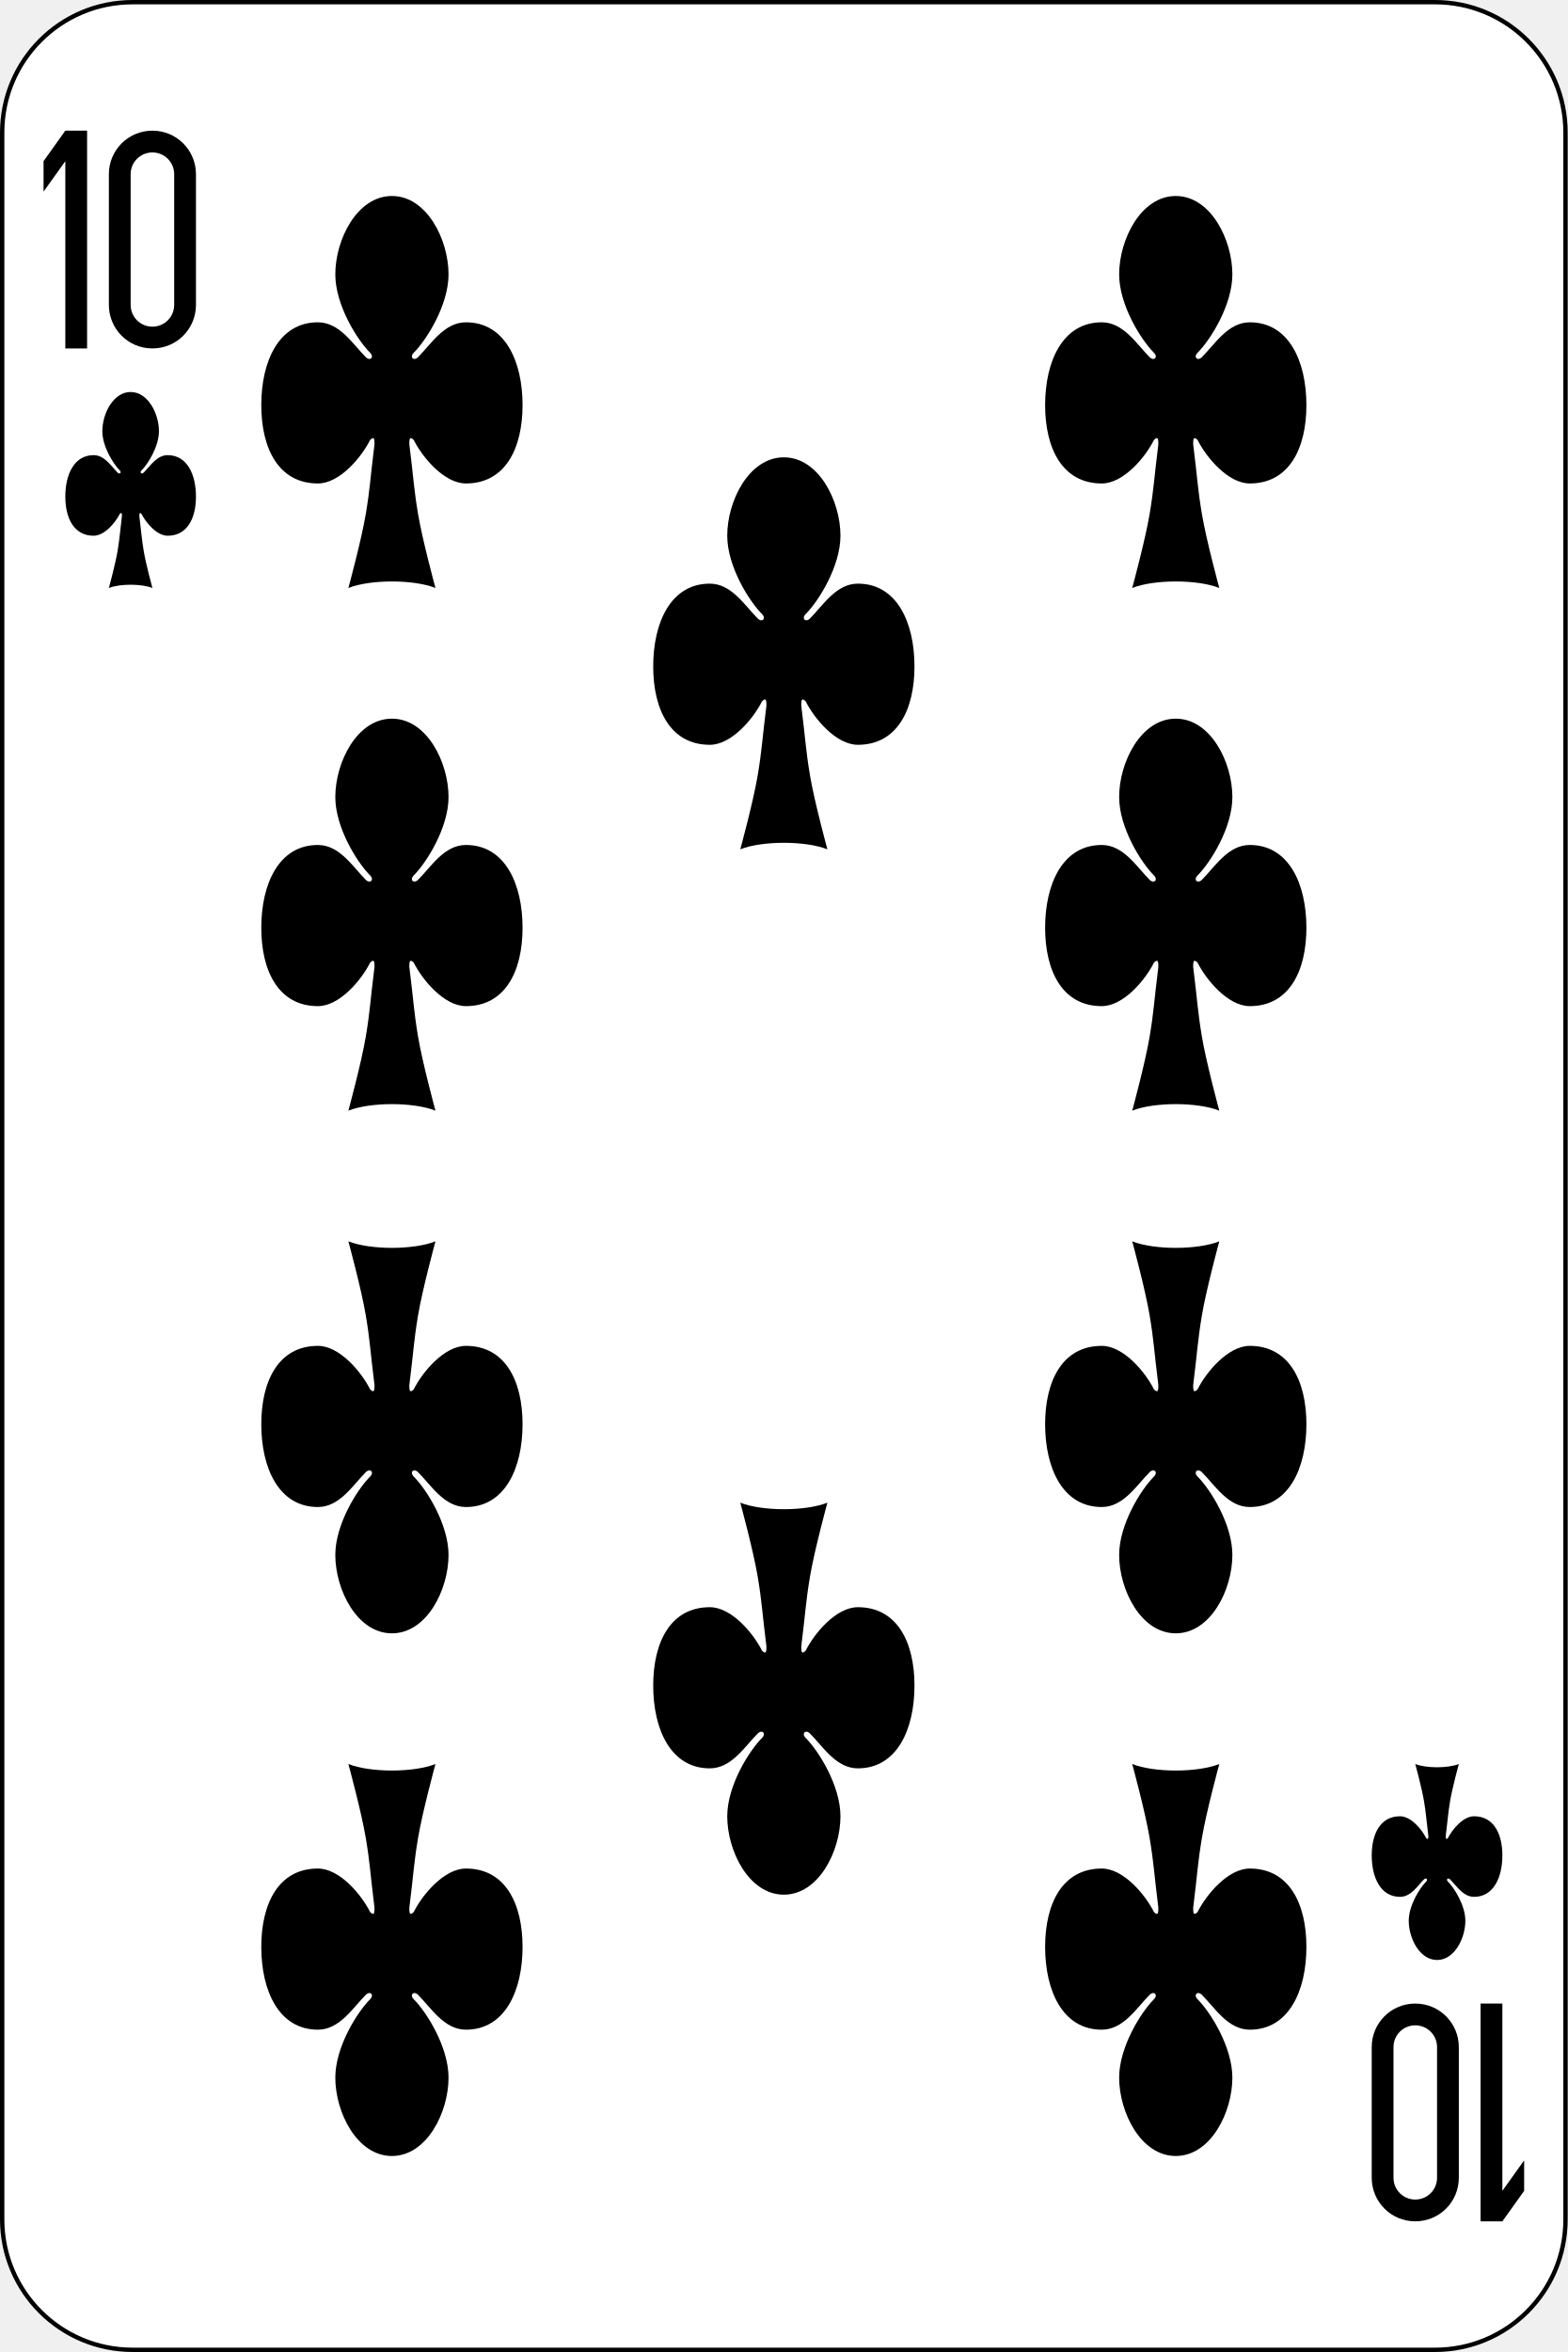
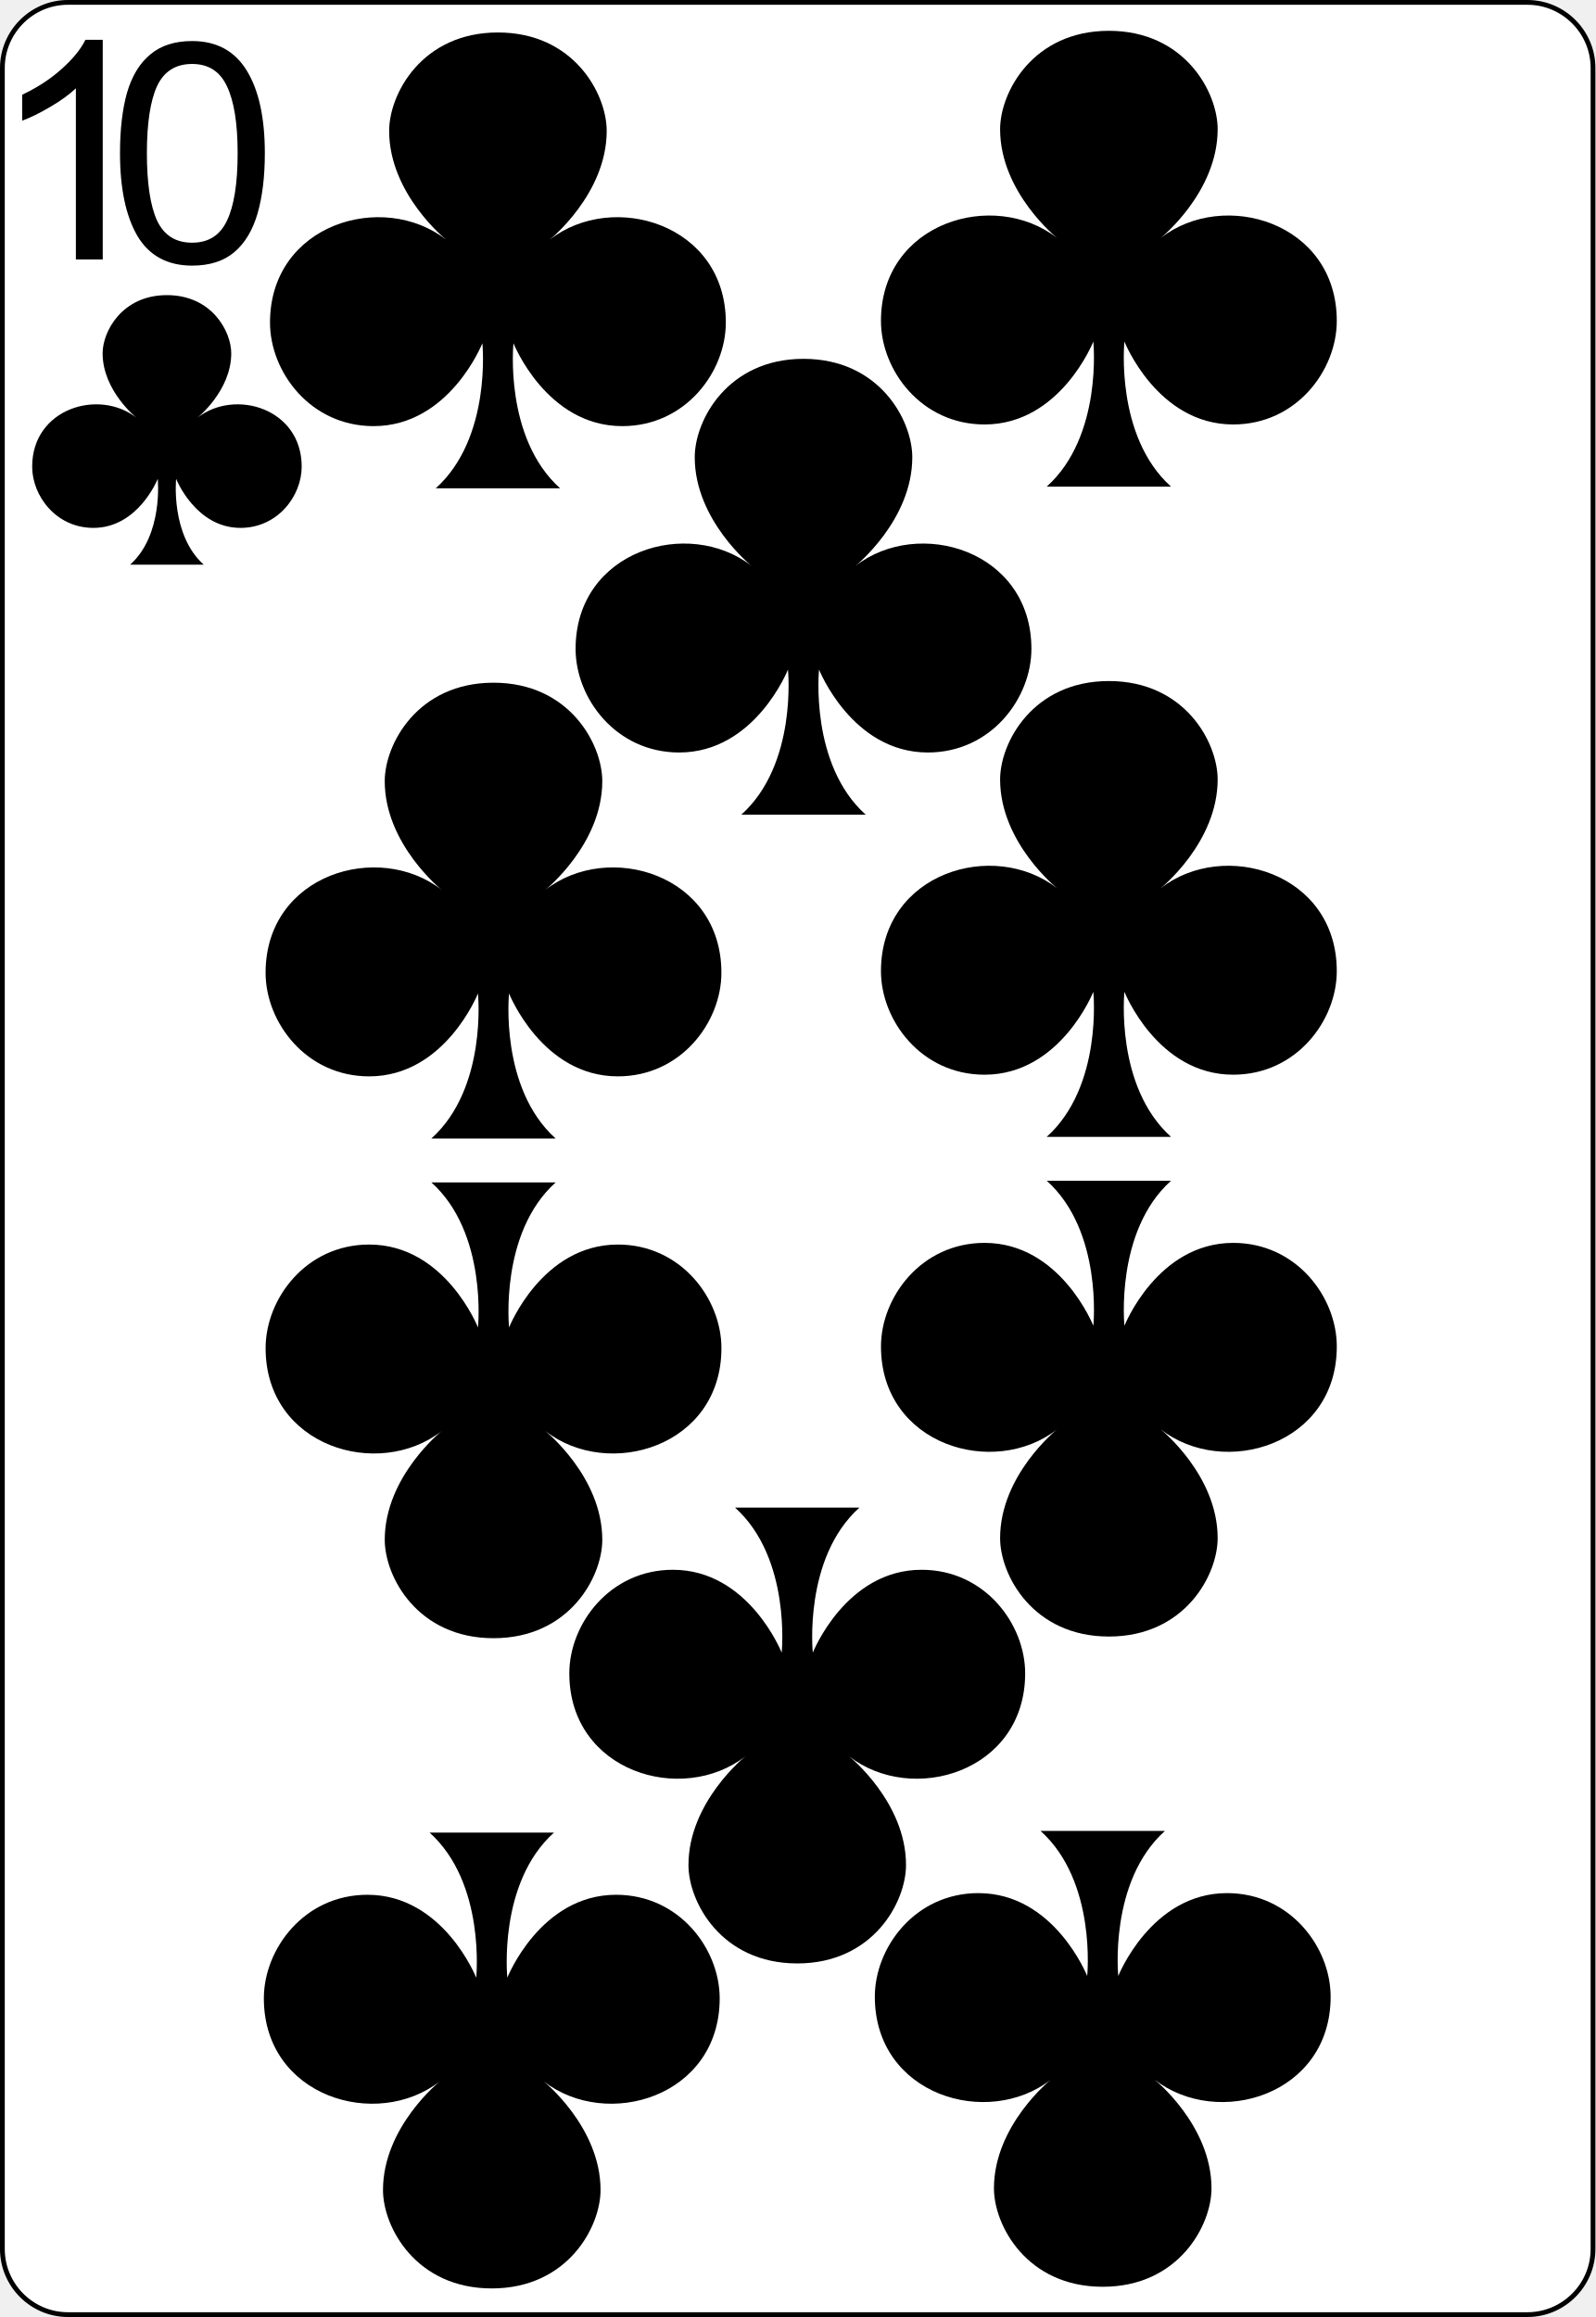
- <svg xmlns="http://www.w3.org/2000/svg" width="95.25mm" height="142.875mm" viewBox="0 0 95.25 142.875" version="1.1" id="svg8415">
-   <defs id="defs8409">
-     </defs>
-   <g id="layer1" transform="translate(71.3412,-27.12493)">
-     <g transform="matrix(0.2645833,0,0,0.2645833,-71.3412,-108.4376)" id="g3106">
-       <rect rx="29.944" ry="29.944" y="512.862" x="0.5" height="539" width="359" id="rect6472" style="fill:#ffffff;stroke:#000000;stroke-width:1" />
-       <g style="fill:#000000;fill-opacity:1" id="g3076" transform="translate(5,22.36218)">
-         <path style="fill:#000000;fill-opacity:1;stroke:none" d="m 10,80 -5,7 v 7 l 5,-7 v 43 h 5 V 80 Z" transform="translate(0,440)" id="rect3156-5-0" />
-         <path style="fill:#000000;fill-opacity:1;stroke:none" d="m 30,520 c -5.54,0 -10,4.46 -10,10 v 30 c 0,5.54 4.46,10 10,10 5.54,0 10,-4.46 10,-10 v -30 c 0,-5.54 -4.46,-10 -10,-10 z m 0,5 c 2.77,0 5,2.23 5,5 v 30 c 0,2.77 -2.23,5 -5,5 -2.77,0 -5,-2.23 -5,-5 v -30 c 0,-2.77 2.23,-5 5,-5 z" id="rect3158-7-9" />
-       </g>
-       <g style="fill:#000000;fill-opacity:1" id="g3076-0" transform="rotate(180,177.5,771.1811)">
-         <path style="fill:#000000;fill-opacity:1;stroke:none" d="m 10,80 -5,7 v 7 l 5,-7 v 43 h 5 V 80 Z" transform="translate(0,440)" id="rect3156-5-0-9" />
-         <path style="fill:#000000;fill-opacity:1;stroke:none" d="m 30,520 c -5.54,0 -10,4.46 -10,10 v 30 c 0,5.54 4.46,10 10,10 5.54,0 10,-4.46 10,-10 v -30 c 0,-5.54 -4.46,-10 -10,-10 z m 0,5 c 2.77,0 5,2.23 5,5 v 30 c 0,2.77 -2.23,5 -5,5 -2.77,0 -5,-2.23 -5,-5 v -30 c 0,-2.77 2.23,-5 5,-5 z" id="rect3158-7-9-4" />
-       </g>
-       <path style="fill:#000000;fill-opacity:1;stroke:none" d="m 32.5,630.362 c 1,2 3.5,5 6,5 4.5,0 6.5,-4 6.5,-9 0,-5 -2,-9.5 -6.5,-9.5 -2.5,0 -4,2.5 -5.5,4 -0.5,0.5 -1,0 -0.5,-0.5 1.5,-1.5 4,-5.5 4,-9 0,-4 -2.5,-9 -6.5,-9 -4,0 -6.5,5 -6.5,9 0,3.5 2.5,7.5 4,9 0.5,0.5 0,1 -0.5,0.5 -1.5,-1.5 -3,-4 -5.5,-4 -4.5,0 -6.5,4.5 -6.5,9.5 0,5 2,9 6.5,9 2.5,0 5,-3 6,-5 0.5,-0.5 0.5,0 0.5,0.5 -0.5,4 -0.5,5 -1,8 -0.5,3 -2,8.5 -2,8.5 2.5,-1 7.5,-1 10,0 0,0 -1.5,-5.5 -2,-8.5 -0.5,-3 -0.5,-4 -1,-8 0,-0.5 0,-1 0.5,-0.5 z" id="path3037-1" />
-       <path style="fill:#000000;fill-opacity:1;stroke:none" d="m 332.5,934.362 c 1,-2 3.5,-5 6,-5 4.5,0 6.5,4 6.5,9 0,5 -2,9.5 -6.5,9.5 -2.5,0 -4,-2.5 -5.5,-4 -0.5,-0.5 -1,0 -0.5,0.5 1.5,1.5 4,5.5 4,9 0,4 -2.5,9 -6.5,9 -4,0 -6.5,-5 -6.5,-9 0,-3.5 2.5,-7.5 4,-9 0.5,-0.5 0,-1 -0.5,-0.5 -1.5,1.5 -3,4 -5.5,4 -4.5,0 -6.5,-4.5 -6.5,-9.5 0,-5 2,-9 6.5,-9 2.5,0 5,3 6,5 0.5,0.5 0.5,0 0.5,-0.5 -0.5,-4 -0.5,-5 -1,-8 -0.5,-3 -2,-8.5 -2,-8.5 2.5,1 7.5,1 10,0 0,0 -1.5,5.5 -2,8.5 -0.5,3 -0.5,4 -1,8 0,0.5 0,1 0.5,0.5 z" id="path3037-1-1" />
-       <path style="fill:#000000;fill-opacity:1;stroke:none" d="m 95,613.362 c 2,4 7,10 12,10 9,0 13,-8 13,-18 0,-10 -4,-19 -13,-19 -5,0 -8,5 -11,8 -1,1 -2,0 -1,-1 3,-3 8,-11 8,-18 0,-8 -5,-18 -13,-18 -8,0 -13,10 -13,18 0,7 5,15 8,18 1,1 0,2 -1,1 -3,-3 -6,-8 -11,-8 -9,0 -13,9 -13,19 0,10 4,18 13,18 5,0 10,-6 12,-10 1,-1 1,0 1,1 -1,8 -1,10 -2,16 -1,6 -4,17 -4,17 5,-2 15,-2 20,0 0,0 -3,-11 -4,-17 -1,-6 -1,-8 -2,-16 0,-1 0,-2 1,-1 z" id="path3037" />
-       <path style="fill:#000000;fill-opacity:1;stroke:none" d="m 275,613.362 c 2,4 7,10 12,10 9,0 13,-8 13,-18 0,-10 -4,-19 -13,-19 -5,0 -8,5 -11,8 -1,1 -2,0 -1,-1 3,-3 8,-11 8,-18 0,-8 -5,-18 -13,-18 -8,0 -13,10 -13,18 0,7 5,15 8,18 1,1 0,2 -1,1 -3,-3 -6,-8 -11,-8 -9,0 -13,9 -13,19 0,10 4,18 13,18 5,0 10,-6 12,-10 1,-1 1,0 1,1 -1,8 -1,10 -2,16 -1,6 -4,17 -4,17 5,-2 15,-2 20,0 0,0 -3,-11 -4,-17 -1,-6 -1,-8 -2,-16 0,-1 0,-2 1,-1 z" id="path3037-7" />
-       <path style="fill:#000000;fill-opacity:1;stroke:none" d="m 185,673.362 c 2,4 7,10 12,10 9,0 13,-8 13,-18 0,-10 -4,-19 -13,-19 -5,0 -8,5 -11,8 -1,1 -2,0 -1,-1 3,-3 8,-11 8,-18 0,-8 -5,-18 -13,-18 -8,0 -13,10 -13,18 0,7 5,15 8,18 1,1 0,2 -1,1 -3,-3 -6,-8 -11,-8 -9,0 -13,9 -13,19 0,10 4,18 13,18 5,0 10,-6 12,-10 1,-1 1,0 1,1 -1,8 -1,10 -2,16 -1,6 -4,17 -4,17 5,-2 15,-2 20,0 0,0 -3,-11 -4,-17 -1,-6 -1,-8 -2,-16 0,-1 0,-2 1,-1 z" id="path3037-4" />
-       <path style="fill:#000000;fill-opacity:1;stroke:none" d="m 95,733.362 c 2,4 7,10 12,10 9,0 13,-8 13,-18 0,-10 -4,-19 -13,-19 -5,0 -8,5 -11,8 -1,1 -2,0 -1,-1 3,-3 8,-11 8,-18 0,-8 -5,-18 -13,-18 -8,0 -13,10 -13,18 0,7 5,15 8,18 1,1 0,2 -1,1 -3,-3 -6,-8 -11,-8 -9,0 -13,9 -13,19 0,10 4,18 13,18 5,0 10,-6 12,-10 1,-1 1,0 1,1 -1,8 -1,10 -2,16 -1,6 -4,17 -4,17 5,-2 15,-2 20,0 0,0 -3,-11 -4,-17 -1,-6 -1,-8 -2,-16 0,-1 0,-2 1,-1 z" id="path3037-0" />
-       <path style="fill:#000000;fill-opacity:1;stroke:none" d="m 275,733.362 c 2,4 7,10 12,10 9,0 13,-8 13,-18 0,-10 -4,-19 -13,-19 -5,0 -8,5 -11,8 -1,1 -2,0 -1,-1 3,-3 8,-11 8,-18 0,-8 -5,-18 -13,-18 -8,0 -13,10 -13,18 0,7 5,15 8,18 1,1 0,2 -1,1 -3,-3 -6,-8 -11,-8 -9,0 -13,9 -13,19 0,10 4,18 13,18 5,0 10,-6 12,-10 1,-1 1,0 1,1 -1,8 -1,10 -2,16 -1,6 -4,17 -4,17 5,-2 15,-2 20,0 0,0 -3,-11 -4,-17 -1,-6 -1,-8 -2,-16 0,-1 0,-2 1,-1 z" id="path3037-9" />
-       <path style="fill:#000000;fill-opacity:1;stroke:none" d="m 95,831.362 c 2,-4 7,-10 12,-10 9,0 13,8 13,18 0,10 -4,19 -13,19 -5,0 -8,-5 -11,-8 -1,-1 -2,0 -1,1 3,3 8,11 8,18 0,8 -5,18 -13,18 -8,0 -13,-10 -13,-18 0,-7 5,-15 8,-18 1,-1 0,-2 -1,-1 -3,3 -6,8 -11,8 -9,0 -13,-9 -13,-19 0,-10 4,-18 13,-18 5,0 10,6 12,10 1,1 1,0 1,-1 -1,-8 -1,-10 -2,-16 -1,-6 -4,-17 -4,-17 5,2 15,2 20,0 0,0 -3,11 -4,17 -1,6 -1,8 -2,16 0,1 0,2 1,1 z" id="path3037-488" />
-       <path style="fill:#000000;fill-opacity:1;stroke:none" d="m 275,831.362 c 2,-4 7,-10 12,-10 9,0 13,8 13,18 0,10 -4,19 -13,19 -5,0 -8,-5 -11,-8 -1,-1 -2,0 -1,1 3,3 8,11 8,18 0,8 -5,18 -13,18 -8,0 -13,-10 -13,-18 0,-7 5,-15 8,-18 1,-1 0,-2 -1,-1 -3,3 -6,8 -11,8 -9,0 -13,-9 -13,-19 0,-10 4,-18 13,-18 5,0 10,6 12,10 1,1 1,0 1,-1 -1,-8 -1,-10 -2,-16 -1,-6 -4,-17 -4,-17 5,2 15,2 20,0 0,0 -3,11 -4,17 -1,6 -1,8 -2,16 0,1 0,2 1,1 z" id="path3037-2" />
-       <path style="fill:#000000;fill-opacity:1;stroke:none" d="m 185,891.362 c 2,-4 7,-10 12,-10 9,0 13,8 13,18 0,10 -4,19 -13,19 -5,0 -8,-5 -11,-8 -1,-1 -2,0 -1,1 3,3 8,11 8,18 0,8 -5,18 -13,18 -8,0 -13,-10 -13,-18 0,-7 5,-15 8,-18 1,-1 0,-2 -1,-1 -3,3 -6,8 -11,8 -9,0 -13,-9 -13,-19 0,-10 4,-18 13,-18 5,0 10,6 12,10 1,1 1,0 1,-1 -1,-8 -1,-10 -2,-16 -1,-6 -4,-17 -4,-17 5,2 15,2 20,0 0,0 -3,11 -4,17 -1,6 -1,8 -2,16 0,1 0,2 1,1 z" id="path3037-45" />
-       <path style="fill:#000000;fill-opacity:1;stroke:none" d="m 95,951.362 c 2,-4 7,-10 12,-10 9,0 13,8 13,18 0,10 -4,19 -13,19 -5,0 -8,-5 -11,-8 -1,-1 -2,0 -1,1 3,3 8,11 8,18 0,8 -5,18 -13,18 -8,0 -13,-10 -13,-18 0,-7 5,-15 8,-18 1,-1 0,-2 -1,-1 -3,3 -6,8 -11,8 -9,0 -13,-9 -13,-19 0,-10 4,-18 13,-18 5,0 10,6 12,10 1,1 1,0 1,-1 -1,-8 -1,-10 -2,-16 -1,-6 -4,-17 -4,-17 5,2 15,2 20,0 0,0 -3,11 -4,17 -1,6 -1,8 -2,16 0,1 0,2 1,1 z" id="path3037-5" />
-       <path style="fill:#000000;fill-opacity:1;stroke:none" d="m 275,951.362 c 2,-4 7,-10 12,-10 9,0 13,8 13,18 0,10 -4,19 -13,19 -5,0 -8,-5 -11,-8 -1,-1 -2,0 -1,1 3,3 8,11 8,18 0,8 -5,18 -13,18 -8,0 -13,-10 -13,-18 0,-7 5,-15 8,-18 1,-1 0,-2 -1,-1 -3,3 -6,8 -11,8 -9,0 -13,-9 -13,-19 0,-10 4,-18 13,-18 5,0 10,6 12,10 1,1 1,0 1,-1 -1,-8 -1,-10 -2,-16 -1,-6 -4,-17 -4,-17 5,2 15,2 20,0 0,0 -3,11 -4,17 -1,6 -1,8 -2,16 0,1 0,2 1,1 z" id="path3037-17" />
+ <svg xmlns="http://www.w3.org/2000/svg" xmlns:xlink="http://www.w3.org/1999/xlink" width="167.087pt" height="242.667pt" viewBox="0 0 167.087 242.667" xml:space="preserve" id="svg2" version="1.1">
+   <defs id="defs41">
+     <radialGradient xlink:href="#linearGradient2984" id="radialGradient3760" cx="48.231" cy="18.138" fx="48.231" fy="18.138" r="9.5" gradientUnits="userSpaceOnUse" gradientTransform="matrix(-1.560526,0.01828294,-0.02684055,-2.290953,123.9838,58.80911)" />
+     <linearGradient id="linearGradient2984">
+       <stop style="stop-color:#000000;stop-opacity:1;" offset="0" id="stop2986" />
+       <stop style="stop-color:#000000;stop-opacity:0.656;" offset="1" id="stop2988" />
+     </linearGradient>
+     <radialGradient xlink:href="#linearGradient3784" id="radialGradient3792" cx="171.487" cy="511.223" fx="171.487" fy="511.223" r="81.903" gradientTransform="matrix(1.152989,-0.6739155,0.3948202,0.6754904,-233.6326,270.4008)" gradientUnits="userSpaceOnUse" />
+     <linearGradient id="linearGradient3784">
+       <stop style="stop-color:#ffffff;stop-opacity:0.534;" offset="0" id="stop3786" />
+       <stop style="stop-color:#000000;stop-opacity:0;" offset="1" id="stop3788" />
+     </linearGradient>
+     <radialGradient r="81.903" fy="511.223" fx="171.487" cy="511.223" cx="171.487" gradientTransform="matrix(1.152989,-0.6739155,0.3948202,0.6754904,-233.6326,270.4008)" gradientUnits="userSpaceOnUse" id="radialGradient3855" xlink:href="#linearGradient3784-4" />
+     <linearGradient id="linearGradient3784-4">
+       <stop style="stop-color:#ffffff;stop-opacity:0.519;" offset="0" id="stop3786-8" />
+       <stop style="stop-color:#000000;stop-opacity:0;" offset="1" id="stop3788-6" />
+     </linearGradient>
+     <radialGradient r="81.903" fy="461.841" fx="181.694" cy="461.841" cx="181.694" gradientTransform="matrix(1.152989,-0.6739155,0.3948202,0.6754904,-233.6326,270.4008)" gradientUnits="userSpaceOnUse" id="radialGradient3916" xlink:href="#linearGradient3784-3" />
+     <linearGradient id="linearGradient3784-3">
+       <stop style="stop-color:#ffffff;stop-opacity:0.702;" offset="0" id="stop3786-86" />
+       <stop style="stop-color:#000000;stop-opacity:0;" offset="1" id="stop3788-2" />
+     </linearGradient>
+   </defs>
+   <g id="Layer_x0020_1" style="fill-rule:nonzero;clip-rule:nonzero;stroke:#000000;stroke-miterlimit:4;">
+     <path style="fill:#FFFFFF;stroke-width:0.5;" d="M166.837,235.548c0,3.777-3.087,6.869-6.871,6.869H7.111c-3.775,0-6.861-3.092-6.861-6.869V7.12C0.25,3.343,3.336,0.25,7.111,0.25h152.855    c3.784,0,6.871,3.093,6.871,6.87v228.428z" id="path5" />
+     <g style="stroke:none;" id="g7">
+       <g id="g9">
+ 				
+ 			</g>
+     </g>
+     <g id="g15">
+ 			
+ 		</g>
+     <g id="g19">
+ 			
+ 		</g>
+     <g style="stroke:none;" id="g23">
+       <g id="g25">
+ 				
+ 			</g>
+     </g>
+     <g style="stroke:none;" id="g31">
+       <g id="g33">
+ 				
+ 			</g>
    </g>
  </g>
+   <g transform="matrix(1.485651,0,0,1.485651,-54.02466,10.01807)" id="layer1-1-4">
+     <path id="cl-9" d="m 50.291,22.698 c 0,0 2.375,-1.9 2.375,-4.534 0,-1.542 -1.369,-4.102 -4.534,-4.102 -3.165,0 -4.534,2.561 -4.534,4.102 0,2.634 2.375,4.534 2.375,4.534 -2.638,-2.055 -7.341,-0.652 -7.341,3.455 0,2.056 1.68,4.318 4.318,4.318 3.165,0 4.534,-3.455 4.534,-3.455 0,0 0.402,3.938 -1.943,6.046 h 5.182 c -2.345,-2.107 -1.943,-6.046 -1.943,-6.046 0,0 1.369,3.455 4.534,3.455 2.639,0 4.318,-2.263 4.318,-4.318 0,-4.107 -4.703,-5.51 -7.341,-3.455 z" style="fill:#000000" />
+   </g>
+   <path style="fill:#000000" d="m 57.573,25.1 c 0,0 5.967,-4.774 5.967,-11.392 0,-3.874 -3.44,-10.307 -11.392,-10.307 -7.952,0 -11.392,6.435 -11.392,10.307 0,6.618 5.967,11.392 5.967,11.392 -6.628,-5.163 -18.445,-1.638 -18.445,8.681 0,5.166 4.221,10.849 10.849,10.849 7.952,0 11.392,-8.681 11.392,-8.681 0,0 1.01,9.895 -4.882,15.191 h 13.02 c -5.892,-5.294 -4.882,-15.191 -4.882,-15.191 0,0 3.44,8.681 11.392,8.681 6.631,0 10.849,-5.686 10.849,-10.849 0,-10.319 -11.817,-13.844 -18.445,-8.681 z" id="cl-9-8" />
+   <path style="fill:#000000" d="m 57.11,93.201 c 0,0 5.967,-4.774 5.967,-11.392 0,-3.874 -3.44,-10.307 -11.392,-10.307 -7.952,0 -11.392,6.435 -11.392,10.307 0,6.618 5.967,11.392 5.967,11.392 -6.628,-5.163 -18.445,-1.638 -18.445,8.681 0,5.166 4.221,10.849 10.849,10.849 7.952,0 11.392,-8.681 11.392,-8.681 0,0 1.01,9.895 -4.882,15.191 h 13.02 c -5.892,-5.294 -4.882,-15.191 -4.882,-15.191 0,0 3.44,8.681 11.392,8.681 6.631,0 10.849,-5.686 10.849,-10.849 0,-10.319 -11.817,-13.844 -18.445,-8.681 z" id="cl-9-8-0" />
+   <path style="fill:#000000" d="m 121.558,24.926 c 0,0 5.967,-4.774 5.967,-11.392 0,-3.874 -3.44,-10.307 -11.392,-10.307 -7.952,0 -11.392,6.435 -11.392,10.307 0,6.618 5.967,11.392 5.967,11.392 -6.628,-5.163 -18.445,-1.638 -18.445,8.681 0,5.166 4.221,10.849 10.849,10.849 7.952,0 11.392,-8.681 11.392,-8.681 0,0 1.01,9.895 -4.882,15.191 h 13.02 c -5.892,-5.294 -4.882,-15.191 -4.882,-15.191 0,0 3.44,8.681 11.392,8.681 6.631,0 10.849,-5.686 10.849,-10.849 0,-10.319 -11.817,-13.844 -18.445,-8.681 z" id="cl-9-8-9" />
+   <path style="fill:#000000" d="m 121.558,93.027 c 0,0 5.967,-4.774 5.967,-11.392 0,-3.874 -3.44,-10.307 -11.392,-10.307 -7.952,0 -11.392,6.435 -11.392,10.307 0,6.618 5.967,11.392 5.967,11.392 -6.628,-5.163 -18.445,-1.638 -18.445,8.681 0,5.166 4.221,10.849 10.849,10.849 7.952,0 11.392,-8.681 11.392,-8.681 0,0 1.01,9.895 -4.882,15.191 h 13.02 c -5.892,-5.294 -4.882,-15.191 -4.882,-15.191 0,0 3.44,8.681 11.392,8.681 6.631,0 10.849,-5.686 10.849,-10.849 0,-10.319 -11.817,-13.844 -18.445,-8.681 z" id="cl-9-8-0-4" />
+   <path style="fill:#000000" d="m 89.577,59.281 c 0,0 5.967,-4.774 5.967,-11.392 0,-3.874 -3.44,-10.307 -11.392,-10.307 -7.952,0 -11.392,6.435 -11.392,10.307 0,6.618 5.967,11.392 5.967,11.392 -6.628,-5.163 -18.445,-1.638 -18.445,8.681 0,5.166 4.221,10.849 10.849,10.849 7.952,0 11.392,-8.681 11.392,-8.681 0,0 1.01,9.895 -4.882,15.191 h 13.02 c -5.892,-5.294 -4.882,-15.191 -4.882,-15.191 0,0 3.44,8.681 11.392,8.681 6.631,0 10.849,-5.686 10.849,-10.849 0,-10.319 -11.817,-13.844 -18.445,-8.681 z" id="cl-9-8-8" />
+   <path style="fill:#000000" d="m 110.063,217.802 c 0,0 -5.967,4.774 -5.967,11.392 0,3.874 3.44,10.307 11.392,10.307 7.952,0 11.392,-6.435 11.392,-10.307 0,-6.618 -5.967,-11.392 -5.967,-11.392 6.628,5.163 18.445,1.638 18.445,-8.681 0,-5.166 -4.221,-10.849 -10.849,-10.849 -7.952,0 -11.392,8.681 -11.392,8.681 0,0 -1.01,-9.895 4.882,-15.191 h -13.02 c 5.892,5.294 4.882,15.191 4.882,15.191 0,0 -3.44,-8.681 -11.392,-8.681 -6.631,0 -10.849,5.686 -10.849,10.849 0,10.319 11.817,13.844 18.445,8.681 z" id="cl-9-8-4" />
+   <path style="fill:#000000" d="m 110.708,149.701 c 0,0 -5.967,4.774 -5.967,11.392 0,3.874 3.44,10.307 11.392,10.307 7.952,0 11.392,-6.435 11.392,-10.307 0,-6.618 -5.967,-11.392 -5.967,-11.392 6.628,5.163 18.445,1.638 18.445,-8.681 0,-5.166 -4.221,-10.849 -10.849,-10.849 -7.952,0 -11.392,8.681 -11.392,8.681 0,0 -1.01,-9.895 4.882,-15.191 h -13.02 c 5.892,5.294 4.882,15.191 4.882,15.191 0,0 -3.44,-8.681 -11.392,-8.681 -6.631,0 -10.849,5.686 -10.849,10.849 0,10.319 11.817,13.844 18.445,8.681 z" id="cl-9-8-0-2" />
+   <path style="fill:#000000" d="m 46.078,217.976 c 0,0 -5.967,4.774 -5.967,11.392 0,3.874 3.44,10.307 11.392,10.307 7.952,0 11.392,-6.435 11.392,-10.307 0,-6.618 -5.967,-11.392 -5.967,-11.392 6.628,5.163 18.445,1.638 18.445,-8.681 0,-5.166 -4.221,-10.849 -10.849,-10.849 -7.952,0 -11.392,8.681 -11.392,8.681 0,0 -1.01,-9.895 4.882,-15.191 H 44.992 c 5.892,5.294 4.882,15.191 4.882,15.191 0,0 -3.44,-8.681 -11.392,-8.681 -6.631,0 -10.849,5.686 -10.849,10.849 0,10.319 11.817,13.844 18.445,8.681 z" id="cl-9-8-9-6" />
+   <path style="fill:#000000" d="m 46.261,149.875 c 0,0 -5.967,4.774 -5.967,11.392 0,3.874 3.44,10.307 11.392,10.307 7.952,0 11.392,-6.435 11.392,-10.307 0,-6.618 -5.967,-11.392 -5.967,-11.392 6.628,5.163 18.445,1.638 18.445,-8.681 0,-5.166 -4.221,-10.849 -10.849,-10.849 -7.952,0 -11.392,8.681 -11.392,8.681 0,0 -1.01,-9.895 4.882,-15.191 H 45.176 c 5.892,5.294 4.882,15.191 4.882,15.191 0,0 -3.44,-8.681 -11.392,-8.681 -6.631,0 -10.849,5.686 -10.849,10.849 0,10.319 11.817,13.844 18.445,8.681 z" id="cl-9-8-0-4-9" />
+   <g aria-label="1" id="text3788" style="line-height:0%;font-family:'Bitstream Vera Sans';letter-spacing:0px;word-spacing:0px">
+     <path d="M 10.76,27.17 H 7.947 V 9.249 q -1.016,0.969 -2.672,1.938 -1.641,0.969 -2.953,1.453 V 9.92 q 2.359,-1.109 4.125,-2.688 1.766,-1.578 2.5,-3.062 H 10.76 Z" style="font-size:32px;line-height:1.25;font-family:Arial;-inkscape-font-specification:Arial" id="path4593" />
+   </g>
+   <g aria-label="0" id="text3038" style="line-height:0%;font-family:'Bitstream Vera Sans';letter-spacing:0px;word-spacing:0px">
+     <path d="m 27.736,16.043 q 0,3.68 -0.768,6.336 -0.768,2.624 -2.432,4.032 -1.664,1.408 -4.416,1.408 -3.872,0 -5.728,-3.104 -1.824,-3.136 -1.824,-8.672 0,-3.712 0.736,-6.336 0.768,-2.624 2.432,-4 1.664,-1.408 4.384,-1.408 3.84,0 5.728,3.104 1.888,3.072 1.888,8.64 z m -12.352,0 q 0,4.704 1.056,7.04 1.088,2.336 3.68,2.336 2.56,0 3.648,-2.304 1.12,-2.336 1.12,-7.072 0,-4.672 -1.12,-7.008 -1.088,-2.336 -3.648,-2.336 -2.592,0 -3.68,2.336 -1.056,2.336 -1.056,7.008 z" style="font-size:32px;line-height:1.25" id="path4590" />
+   </g>
+   <path style="fill:#000000" d="m 78.07,183.938 c 0,0 -5.967,4.774 -5.967,11.392 0,3.874 3.44,10.307 11.392,10.307 7.952,0 11.392,-6.435 11.392,-10.307 0,-6.618 -5.967,-11.392 -5.967,-11.392 6.628,5.163 18.445,1.638 18.445,-8.681 0,-5.166 -4.221,-10.849 -10.849,-10.849 -7.952,0 -11.392,8.681 -11.392,8.681 0,0 -1.01,-9.895 4.882,-15.191 H 76.984 c 5.892,5.294 4.882,15.191 4.882,15.191 0,0 -3.44,-8.681 -11.392,-8.681 -6.631,0 -10.849,5.686 -10.849,10.849 0,10.319 11.817,13.844 18.445,8.681 z" id="cl-9-8-8-8" />
</svg>
